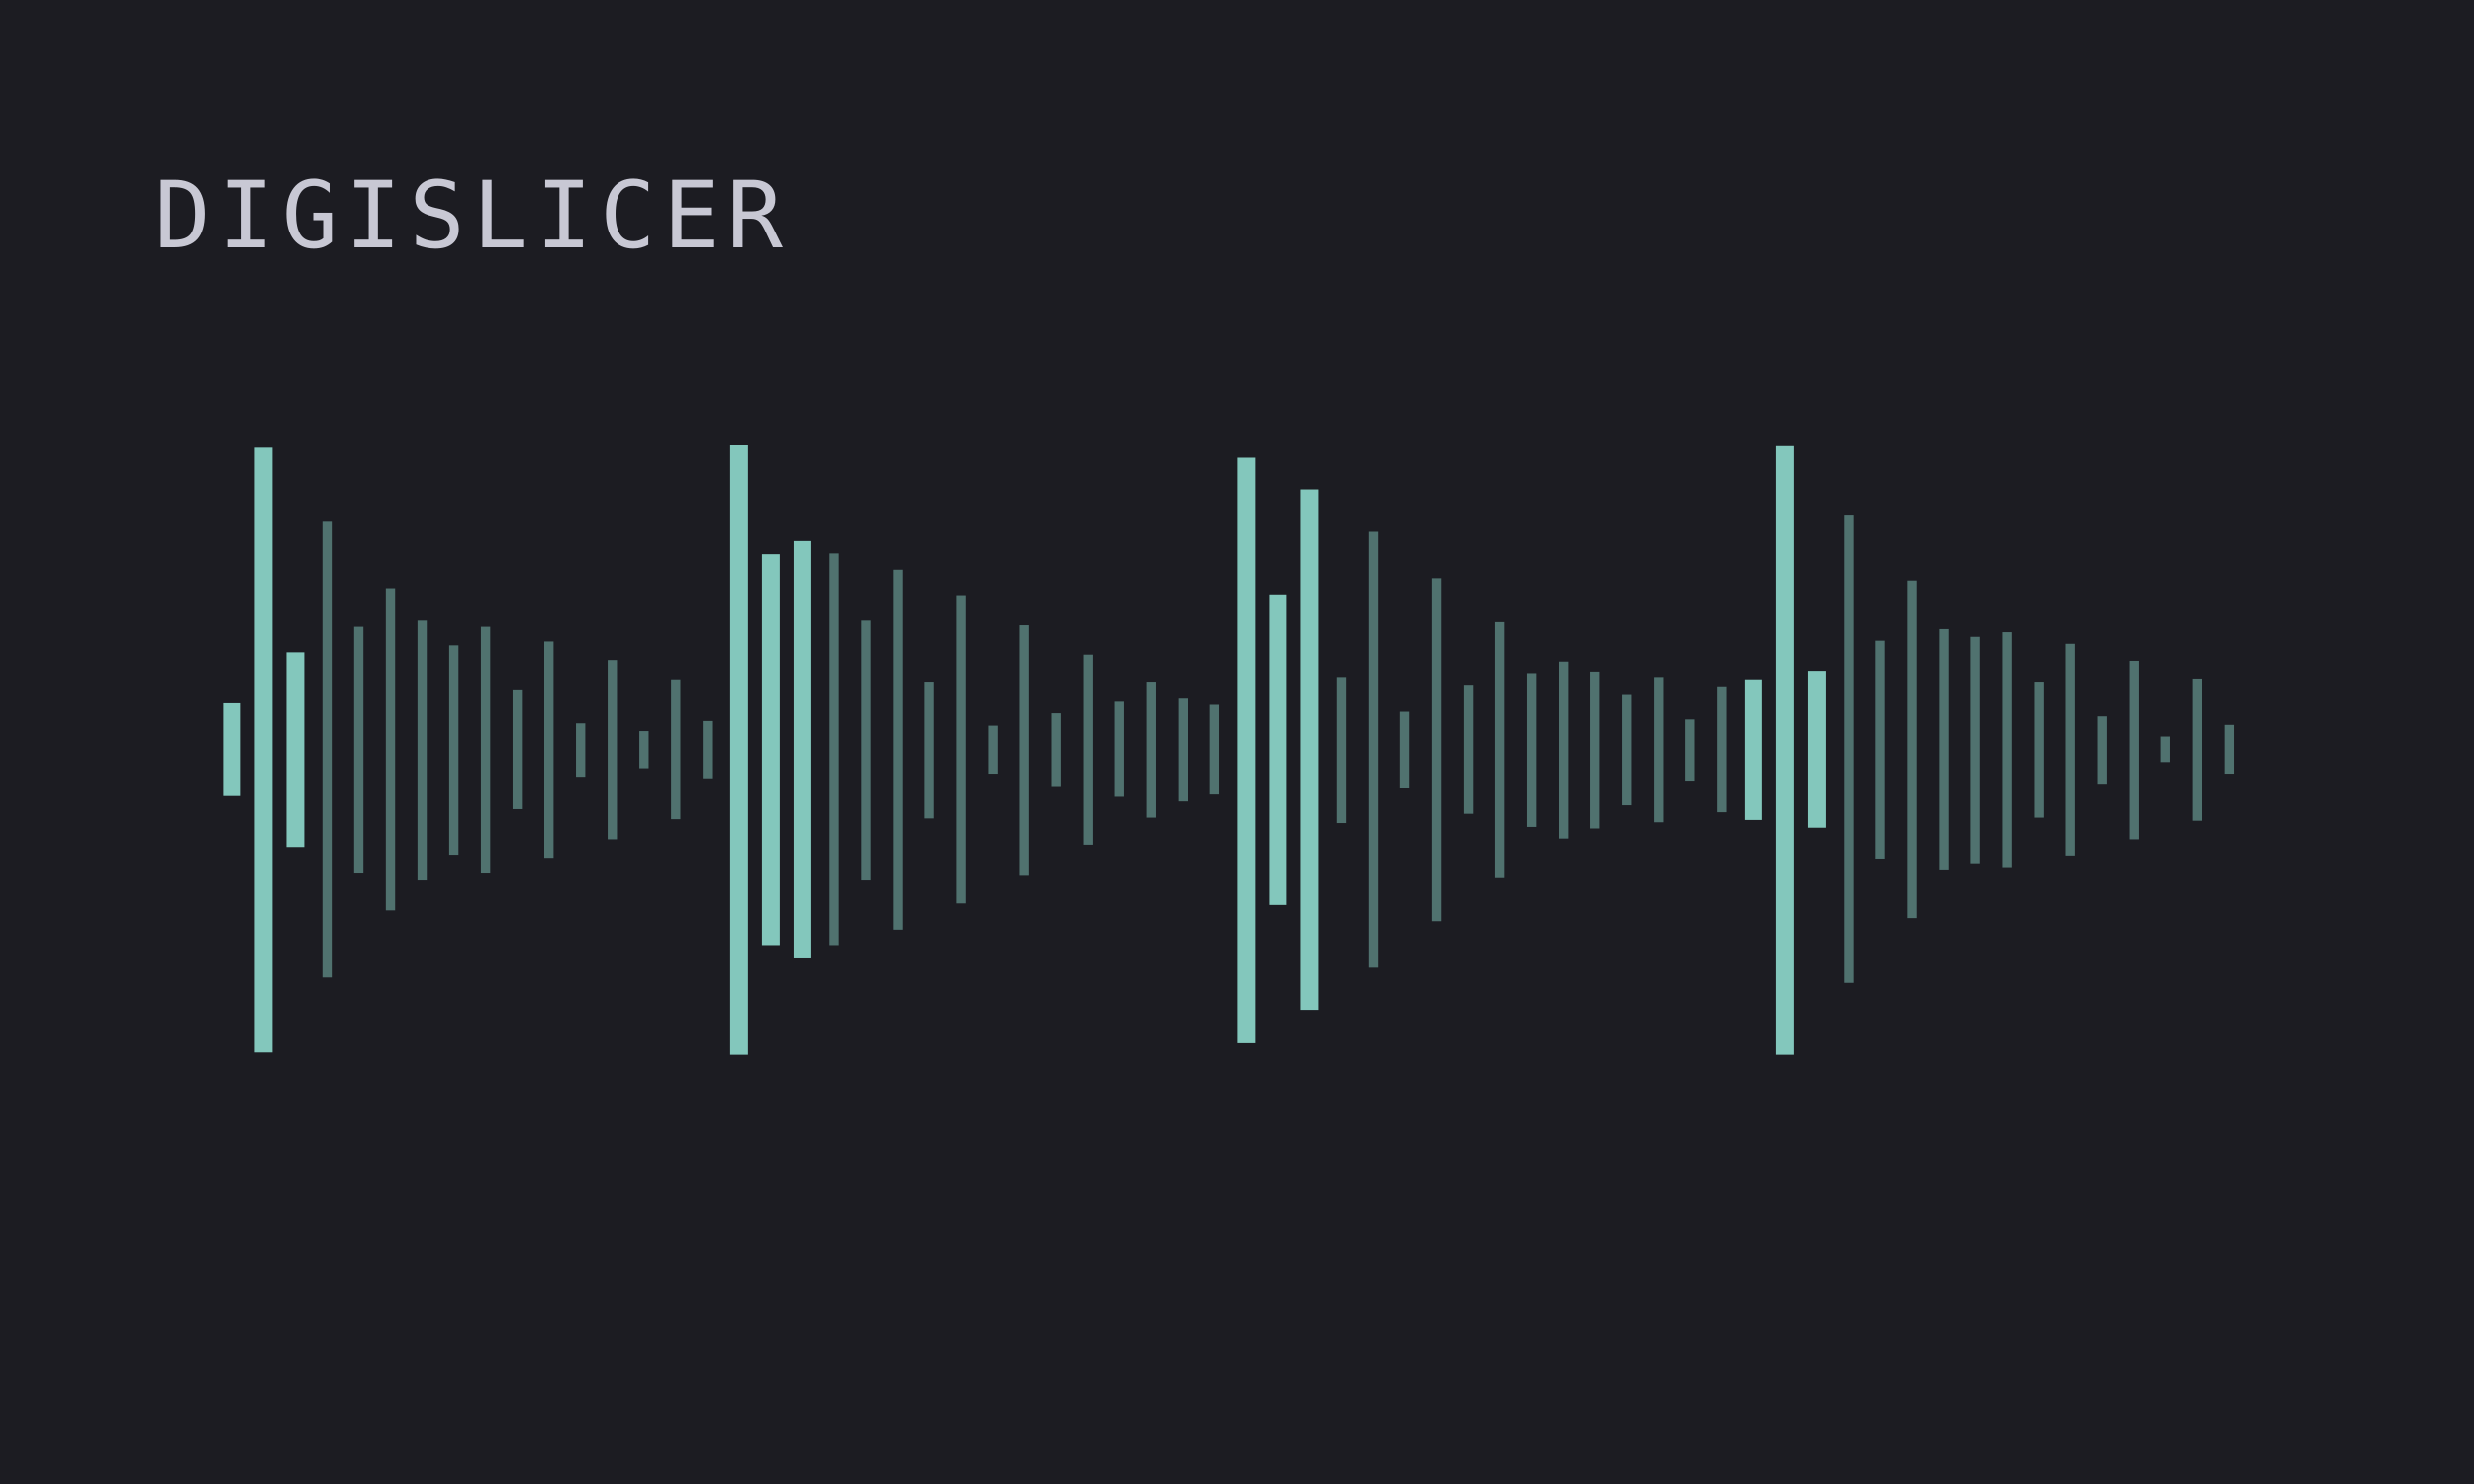
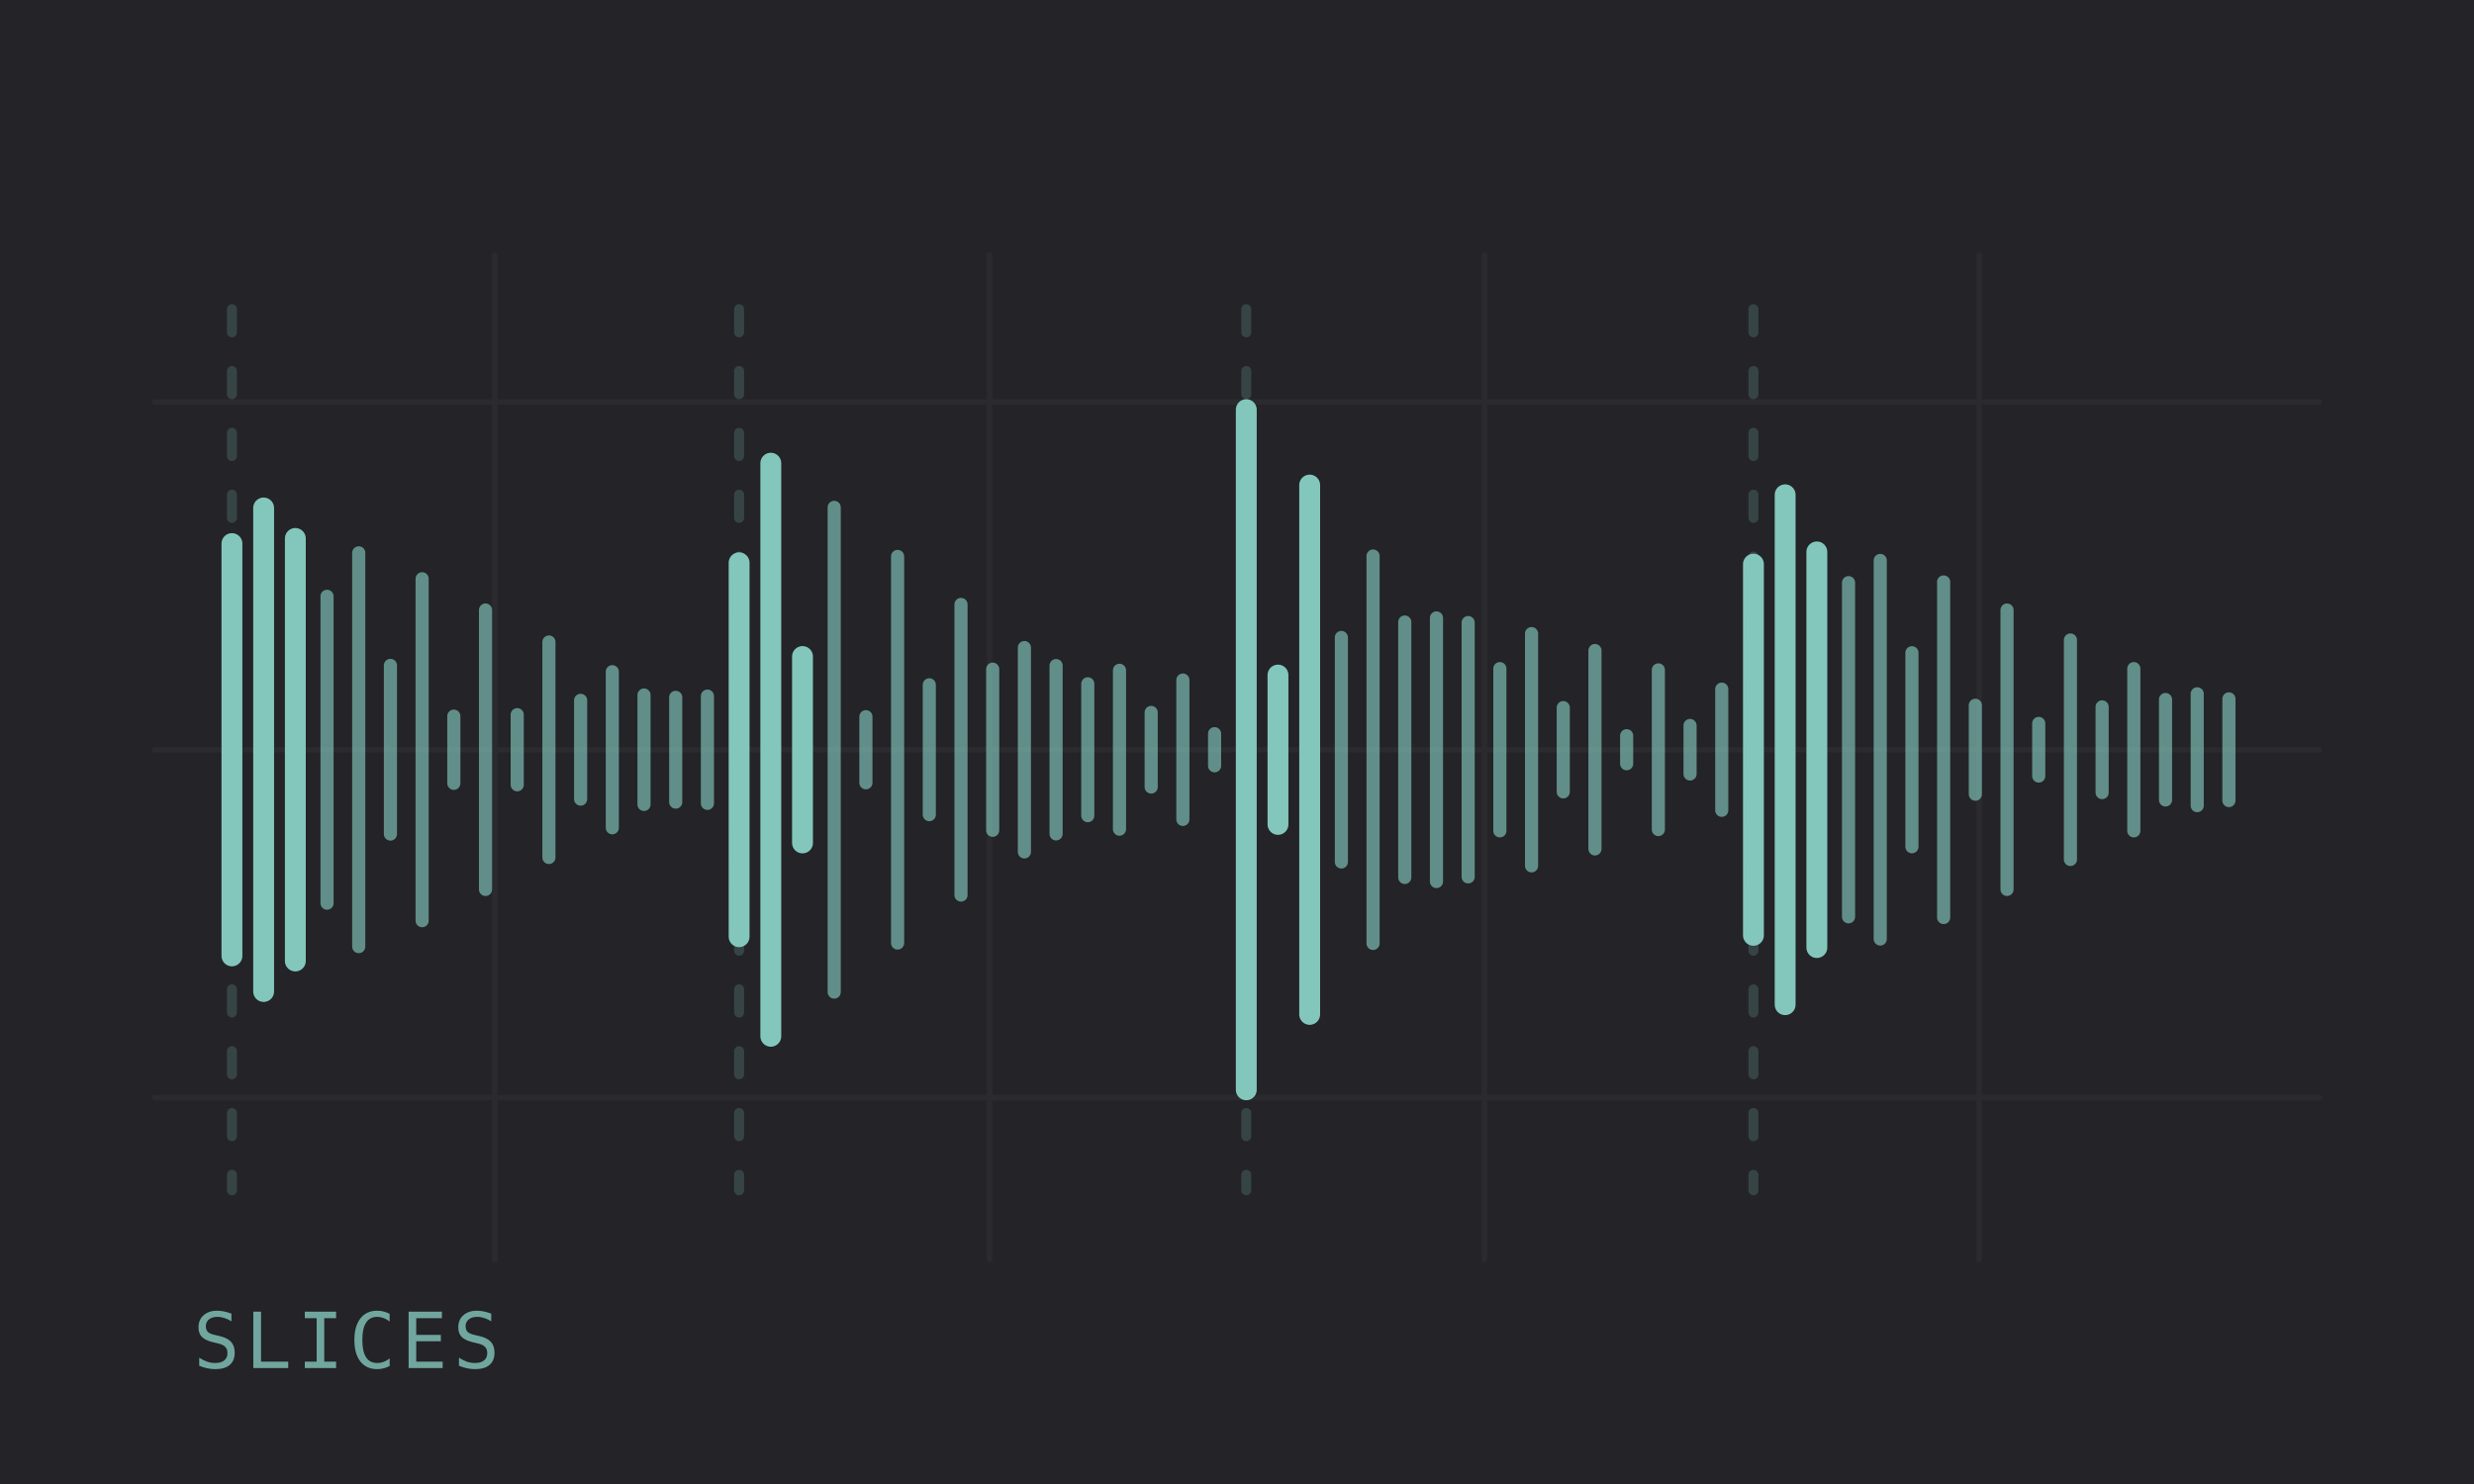
- <svg xmlns="http://www.w3.org/2000/svg" viewBox="0 0 320 192">
-   <rect width="320" height="192" fill="#1c1c22" />
-   <path d="M30.0 91.0v12.0" stroke="#83c7bc" stroke-width="2.3" opacity="1" />
-   <path d="M34.1 57.9v78.2" stroke="#83c7bc" stroke-width="2.3" opacity="1" />
-   <path d="M38.2 84.4v25.2" stroke="#83c7bc" stroke-width="2.3" opacity="1" />
-   <path d="M42.3 67.5v59.0" stroke="#83c7bc" stroke-width="1.2" opacity="0.5" />
-   <path d="M46.4 81.1v31.8" stroke="#83c7bc" stroke-width="1.2" opacity="0.5" />
-   <path d="M50.5 76.1v41.7" stroke="#83c7bc" stroke-width="1.2" opacity="0.5" />
-   <path d="M54.6 80.3v33.5" stroke="#83c7bc" stroke-width="1.2" opacity="0.5" />
-   <path d="M58.7 83.5v27.1" stroke="#83c7bc" stroke-width="1.2" opacity="0.5" />
-   <path d="M62.8 81.1v31.8" stroke="#83c7bc" stroke-width="1.2" opacity="0.5" />
-   <path d="M66.9 89.2v15.5" stroke="#83c7bc" stroke-width="1.2" opacity="0.5" />
-   <path d="M71.0 83.0v28.0" stroke="#83c7bc" stroke-width="1.2" opacity="0.5" />
-   <path d="M75.1 93.6v6.9" stroke="#83c7bc" stroke-width="1.2" opacity="0.5" />
-   <path d="M79.2 85.4v23.2" stroke="#83c7bc" stroke-width="1.2" opacity="0.5" />
-   <path d="M83.3 94.6v4.8" stroke="#83c7bc" stroke-width="1.2" opacity="0.5" />
-   <path d="M87.4 87.9v18.1" stroke="#83c7bc" stroke-width="1.2" opacity="0.5" />
-   <path d="M91.5 93.3v7.4" stroke="#83c7bc" stroke-width="1.2" opacity="0.5" />
-   <path d="M95.6 57.6v78.8" stroke="#83c7bc" stroke-width="2.3" opacity="1" />
-   <path d="M99.7 71.7v50.6" stroke="#83c7bc" stroke-width="2.3" opacity="1" />
-   <path d="M103.8 70.0v53.9" stroke="#83c7bc" stroke-width="2.3" opacity="1" />
-   <path d="M107.9 71.6v50.7" stroke="#83c7bc" stroke-width="1.2" opacity="0.5" />
-   <path d="M112.0 80.3v33.5" stroke="#83c7bc" stroke-width="1.2" opacity="0.5" />
-   <path d="M116.1 73.7v46.6" stroke="#83c7bc" stroke-width="1.2" opacity="0.5" />
-   <path d="M120.2 88.2v17.7" stroke="#83c7bc" stroke-width="1.2" opacity="0.5" />
-   <path d="M124.3 77.0v39.9" stroke="#83c7bc" stroke-width="1.2" opacity="0.5" />
-   <path d="M128.4 93.9v6.2" stroke="#83c7bc" stroke-width="1.2" opacity="0.5" />
-   <path d="M132.5 80.9v32.3" stroke="#83c7bc" stroke-width="1.2" opacity="0.5" />
-   <path d="M136.6 92.3v9.4" stroke="#83c7bc" stroke-width="1.2" opacity="0.5" />
-   <path d="M140.7 84.7v24.6" stroke="#83c7bc" stroke-width="1.2" opacity="0.5" />
-   <path d="M144.8 90.8v12.3" stroke="#83c7bc" stroke-width="1.2" opacity="0.5" />
-   <path d="M148.9 88.2v17.6" stroke="#83c7bc" stroke-width="1.2" opacity="0.5" />
-   <path d="M153.0 90.4v13.3" stroke="#83c7bc" stroke-width="1.2" opacity="0.5" />
-   <path d="M157.1 91.2v11.6" stroke="#83c7bc" stroke-width="1.2" opacity="0.5" />
-   <path d="M161.2 59.2v75.7" stroke="#83c7bc" stroke-width="2.3" opacity="1" />
-   <path d="M165.3 76.9v40.2" stroke="#83c7bc" stroke-width="2.3" opacity="1" />
-   <path d="M169.4 63.3v67.4" stroke="#83c7bc" stroke-width="2.3" opacity="1" />
-   <path d="M173.5 87.6v18.9" stroke="#83c7bc" stroke-width="1.2" opacity="0.5" />
-   <path d="M177.6 68.8v56.3" stroke="#83c7bc" stroke-width="1.2" opacity="0.5" />
-   <path d="M181.7 92.1v9.9" stroke="#83c7bc" stroke-width="1.2" opacity="0.5" />
-   <path d="M185.8 74.8v44.4" stroke="#83c7bc" stroke-width="1.2" opacity="0.5" />
-   <path d="M189.9 88.6v16.7" stroke="#83c7bc" stroke-width="1.2" opacity="0.5" />
-   <path d="M194.0 80.5v33.0" stroke="#83c7bc" stroke-width="1.2" opacity="0.5" />
-   <path d="M198.1 87.1v19.9" stroke="#83c7bc" stroke-width="1.2" opacity="0.5" />
-   <path d="M202.2 85.6v22.9" stroke="#83c7bc" stroke-width="1.2" opacity="0.5" />
-   <path d="M206.3 86.9v20.3" stroke="#83c7bc" stroke-width="1.2" opacity="0.5" />
-   <path d="M210.4 89.8v14.4" stroke="#83c7bc" stroke-width="1.2" opacity="0.5" />
-   <path d="M214.5 87.6v18.8" stroke="#83c7bc" stroke-width="1.2" opacity="0.5" />
-   <path d="M218.6 93.1v7.9" stroke="#83c7bc" stroke-width="1.2" opacity="0.5" />
-   <path d="M222.7 88.8v16.3" stroke="#83c7bc" stroke-width="1.2" opacity="0.5" />
-   <path d="M226.8 87.9v18.2" stroke="#83c7bc" stroke-width="2.3" opacity="1" />
-   <path d="M230.9 57.7v78.7" stroke="#83c7bc" stroke-width="2.3" opacity="1" />
-   <path d="M235.0 86.8v20.3" stroke="#83c7bc" stroke-width="2.3" opacity="1" />
-   <path d="M239.1 66.7v60.5" stroke="#83c7bc" stroke-width="1.2" opacity="0.5" />
-   <path d="M243.2 82.9v28.2" stroke="#83c7bc" stroke-width="1.2" opacity="0.5" />
-   <path d="M247.3 75.1v43.7" stroke="#83c7bc" stroke-width="1.2" opacity="0.5" />
-   <path d="M251.4 81.4v31.1" stroke="#83c7bc" stroke-width="1.2" opacity="0.5" />
-   <path d="M255.5 82.4v29.3" stroke="#83c7bc" stroke-width="1.2" opacity="0.5" />
-   <path d="M259.6 81.8v30.4" stroke="#83c7bc" stroke-width="1.2" opacity="0.5" />
-   <path d="M263.7 88.2v17.6" stroke="#83c7bc" stroke-width="1.2" opacity="0.5" />
-   <path d="M267.8 83.3v27.4" stroke="#83c7bc" stroke-width="1.2" opacity="0.5" />
-   <path d="M271.9 92.7v8.7" stroke="#83c7bc" stroke-width="1.2" opacity="0.5" />
-   <path d="M276.0 85.5v23.1" stroke="#83c7bc" stroke-width="1.2" opacity="0.5" />
-   <path d="M280.1 95.3v3.3" stroke="#83c7bc" stroke-width="1.2" opacity="0.5" />
-   <path d="M284.2 87.8v18.4" stroke="#83c7bc" stroke-width="1.2" opacity="0.5" />
-   <path d="M288.3 93.8v6.3" stroke="#83c7bc" stroke-width="1.2" opacity="0.5" />
-   <text x="20" y="32" fill="#c8c8d4" font-family="monospace" font-size="12" letter-spacing="1">DIGISLICER</text>
+ <svg xmlns="http://www.w3.org/2000/svg" width="320" height="192" viewBox="0 0 320 192" class="signal-art" fill="none" stroke-linecap="round" stroke-linejoin="round" role="img" aria-labelledby="title description">
+   <style>.signal-grid{stroke:#fff;opacity:.035;stroke-width:.7}.signal-main{stroke:#83c7bc;stroke-width:2.7}.signal-secondary{stroke:#83c7bc;opacity:.65;stroke-width:1.7}.signal-ghost{stroke:#83c7bc;opacity:.2;stroke-width:1.3}.signal-art text{fill:#83c7bc;opacity:.8;font:10px monospace;letter-spacing:.7px;stroke:none}</style>
+   <rect width="320" height="192" fill="#232328" />
+   <g class="signal-grid">
+     <path d="M20 52H300" />
+     <path d="M20 97H300" />
+     <path d="M20 142H300" />
+     <path d="M64 33V163" />
+     <path d="M128 33V163" />
+     <path d="M192 33V163" />
+     <path d="M256 33V163" />
+   </g>
+   <g>
+     <path class="signal-main" d="M30 70.327v53.346" />
+     <path class="signal-main" d="M34.1 65.721v62.559" />
+     <path class="signal-main" d="M38.2 69.667v54.665" />
+     <path class="signal-secondary" d="M42.3 77.148v39.704" />
+     <path class="signal-secondary" d="M46.4 71.527v50.945" />
+     <path class="signal-secondary" d="M50.5 86.091v21.819" />
+     <path class="signal-secondary" d="M54.6 74.881v44.237" />
+     <path class="signal-secondary" d="M58.7 92.654v8.691" />
+     <path class="signal-secondary" d="M62.8 78.922v36.155" />
+     <path class="signal-secondary" d="M66.9 92.465v9.069" />
+     <path class="signal-secondary" d="M71 83.061v27.878" />
+     <path class="signal-secondary" d="M75.1 90.61v12.779" />
+     <path class="signal-secondary" d="M79.2 86.905v20.191" />
+     <path class="signal-secondary" d="M83.3 89.92v14.159" />
+     <path class="signal-secondary" d="M87.4 90.222v13.555" />
+     <path class="signal-secondary" d="M91.5 90.06v13.88" />
+     <path class="signal-main" d="M95.6 72.811v48.377" />
+     <path class="signal-main" d="M99.7 59.927v74.146" />
+     <path class="signal-main" d="M103.8 84.942v24.116" />
+     <path class="signal-secondary" d="M107.9 65.642v62.717" />
+     <path class="signal-secondary" d="M112 92.722v8.557" />
+     <path class="signal-secondary" d="M116.1 71.99v50.021" />
+     <path class="signal-secondary" d="M120.2 88.601v16.798" />
+     <path class="signal-secondary" d="M124.3 78.2v37.601" />
+     <path class="signal-secondary" d="M128.4 86.575v20.85" />
+     <path class="signal-secondary" d="M132.5 83.781v26.438" />
+     <path class="signal-secondary" d="M136.6 86.113v21.774" />
+     <path class="signal-secondary" d="M140.7 88.47v17.06" />
+     <path class="signal-secondary" d="M144.8 86.723v20.554" />
+     <path class="signal-secondary" d="M148.9 92.175v9.65" />
+     <path class="signal-secondary" d="M153 87.985v18.031" />
+     <path class="signal-secondary" d="M157.1 94.923v4.154" />
+     <path class="signal-main" d="M161.2 53v88" />
+     <path class="signal-main" d="M165.3 87.339v19.322" />
+     <path class="signal-main" d="M169.4 62.757v68.485" />
+     <path class="signal-secondary" d="M173.5 82.476v29.048" />
+     <path class="signal-secondary" d="M177.6 71.938v50.123" />
+     <path class="signal-secondary" d="M181.7 80.478v33.044" />
+     <path class="signal-secondary" d="M185.8 79.948v34.104" />
+     <path class="signal-secondary" d="M189.9 80.549v32.903" />
+     <path class="signal-secondary" d="M194 86.504v20.992" />
+     <path class="signal-secondary" d="M198.1 81.975v30.049" />
+     <path class="signal-secondary" d="M202.2 91.551v10.898" />
+     <path class="signal-secondary" d="M206.3 84.168v25.664" />
+     <path class="signal-secondary" d="M210.4 95.188v3.624" />
+     <path class="signal-secondary" d="M214.5 86.672v20.656" />
+     <path class="signal-secondary" d="M218.6 93.863v6.274" />
+     <path class="signal-secondary" d="M222.7 89.161v15.677" />
+     <path class="signal-main" d="M226.8 72.989v48.023" />
+     <path class="signal-main" d="M230.9 64.016v65.969" />
+     <path class="signal-main" d="M235 71.405v51.189" />
+     <path class="signal-secondary" d="M239.1 75.382v43.236" />
+     <path class="signal-secondary" d="M243.2 72.512v48.976" />
+     <path class="signal-secondary" d="M247.3 84.449v25.101" />
+     <path class="signal-secondary" d="M251.4 75.291v43.418" />
+     <path class="signal-secondary" d="M255.5 91.246v11.508" />
+     <path class="signal-secondary" d="M259.6 78.926v36.149" />
+     <path class="signal-secondary" d="M263.7 93.594v6.812" />
+     <path class="signal-secondary" d="M267.8 82.804v28.393" />
+     <path class="signal-secondary" d="M271.9 91.455v11.091" />
+     <path class="signal-secondary" d="M276 86.504v20.993" />
+     <path class="signal-secondary" d="M280.1 90.504v12.992" />
+     <path class="signal-secondary" d="M284.2 89.767v14.467" />
+     <path class="signal-secondary" d="M288.3 90.422v13.155" />
+     <path class="signal-ghost" d="M30 40V154" stroke-dasharray="3 5" />
+     <path class="signal-ghost" d="M95.6 40V154" stroke-dasharray="3 5" />
+     <path class="signal-ghost" d="M161.2 40V154" stroke-dasharray="3 5" />
+     <path class="signal-ghost" d="M226.8 40V154" stroke-dasharray="3 5" />
+     <text x="25" y="177">SLICES</text>
+   </g>
</svg>
